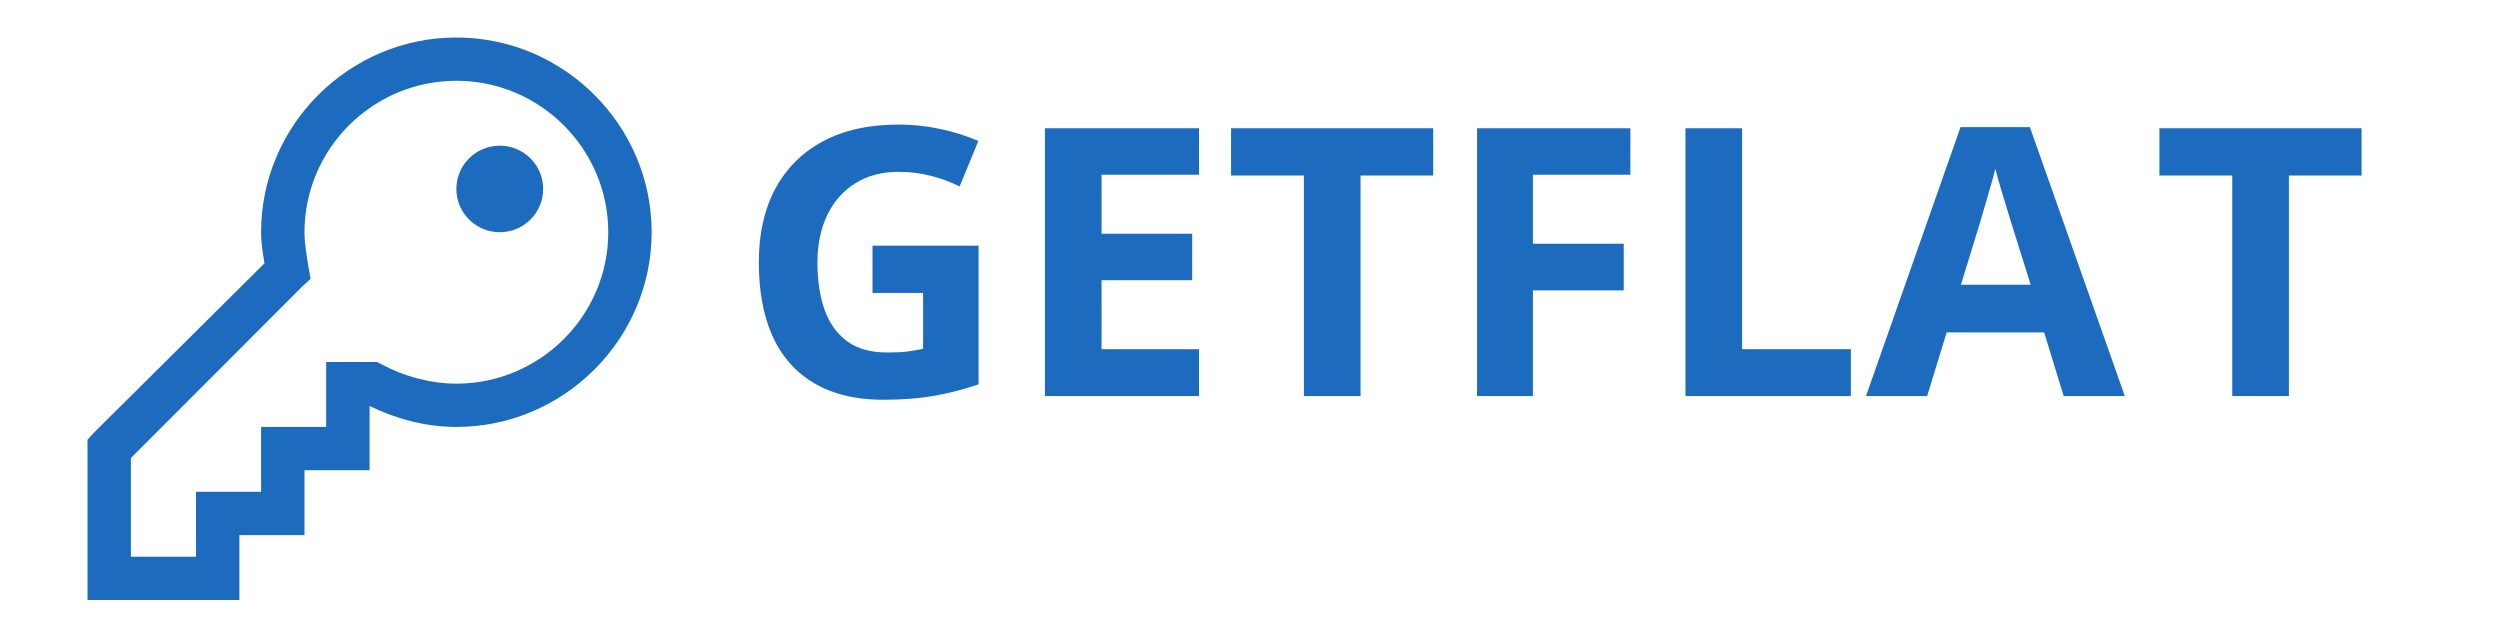
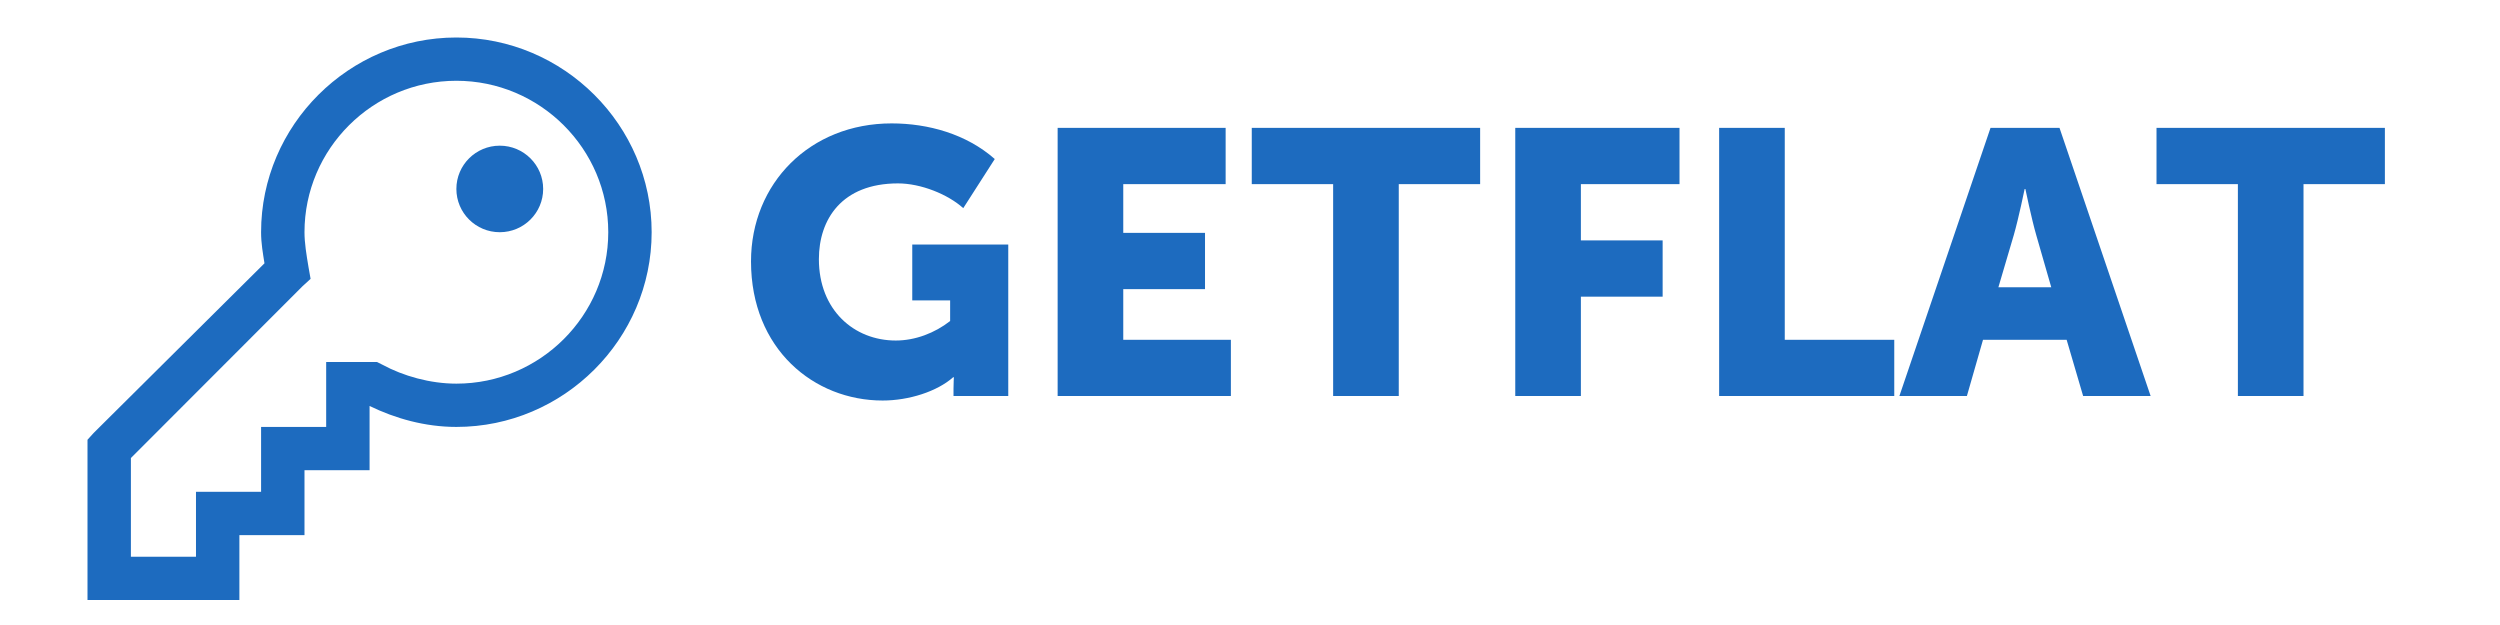
<svg xmlns="http://www.w3.org/2000/svg" width="200px" height="50px" viewBox="0 0 200 50" version="1.1">
  <defs />
  <g id="Mobile-UI" stroke="none" stroke-width="1" fill="none" fill-rule="evenodd">
    <g id="icon" fill="#1D6BBF">
      <g id="Shape-+-LOGO-Copy" transform="translate(7, 3)">
        <path d="M29.51,0 C20.925,0 13.887,7.017 13.887,15.577 C13.887,16.475 14.034,17.27 14.158,18.065 L0.488,31.641 L0,32.181 L0,32.885 L0,43.269 L0,45 L1.736,45 L10.415,45 L12.151,45 L12.151,43.269 L12.151,39.808 L15.623,39.808 L17.359,39.808 L17.359,38.077 L17.359,34.615 L20.83,34.615 L22.566,34.615 L22.566,32.885 L22.566,29.477 C24.616,30.476 27.002,31.154 29.51,31.154 C38.094,31.154 45.132,24.136 45.132,15.577 C45.132,7.017 38.094,0 29.51,0 L29.51,0 Z M29.51,3.462 C36.201,3.462 41.661,8.906 41.661,15.577 C41.661,22.248 36.201,27.692 29.51,27.692 C27.41,27.692 25.247,27.076 23.597,26.178 L23.163,25.962 L22.729,25.962 L20.83,25.962 L19.094,25.962 L19.094,27.692 L19.094,31.154 L15.623,31.154 L13.887,31.154 L13.887,32.885 L13.887,36.346 L10.415,36.346 L8.679,36.346 L8.679,38.077 L8.679,41.538 L3.472,41.538 L3.472,33.642 L17.196,19.904 L17.847,19.309 L17.684,18.389 C17.51,17.351 17.359,16.423 17.359,15.577 C17.359,8.906 22.819,3.462 29.51,3.462 L29.51,3.462 Z M32.981,8.654 C31.064,8.654 29.51,10.204 29.51,12.115 C29.51,14.027 31.064,15.577 32.981,15.577 C34.899,15.577 36.453,14.027 36.453,12.115 C36.453,10.204 34.899,8.654 32.981,8.654 L32.981,8.654 Z" id="Shape" />
-         <text id="LOGO-Copy" font-family="Museo Sans Cyrl" font-size="30" font-weight="bold" letter-spacing="0.2">
-           <tspan x="51.971" y="28.682">GETFLA</tspan>
-           <tspan x="165.161" y="28.682">T</tspan>
-         </text>
+         <path d="M53.081,17.912 C53.081,24.932 58.121,29.042 63.611,29.042 C65.711,29.042 67.961,28.322 69.251,27.182 L69.311,27.182 C69.311,27.182 69.281,27.632 69.281,28.082 L69.281,28.682 L73.661,28.682 L73.661,16.562 L65.981,16.562 L65.981,21.032 L69.011,21.032 L69.011,22.682 C67.781,23.642 66.221,24.242 64.661,24.242 C61.331,24.242 58.511,21.812 58.511,17.732 C58.511,14.552 60.341,11.672 64.841,11.672 C66.671,11.672 68.831,12.542 70.061,13.652 L72.581,9.722 C70.301,7.712 67.241,6.872 64.331,6.872 C57.791,6.872 53.081,11.672 53.081,17.912 L53.081,17.912 Z M77.611,28.682 L91.471,28.682 L91.471,24.182 L82.861,24.182 L82.861,20.132 L89.401,20.132 L89.401,15.632 L82.861,15.632 L82.861,11.732 L91.051,11.732 L91.051,7.232 L77.611,7.232 L77.611,28.682 Z M99.651,28.682 L104.901,28.682 L104.901,11.732 L111.411,11.732 L111.411,7.232 L93.141,7.232 L93.141,11.732 L99.651,11.732 L99.651,28.682 Z M114.221,28.682 L119.471,28.682 L119.471,20.732 L126.011,20.732 L126.011,16.232 L119.471,16.232 L119.471,11.732 L127.361,11.732 L127.361,7.232 L114.221,7.232 L114.221,28.682 Z M130.531,28.682 L144.541,28.682 L144.541,24.182 L135.781,24.182 L135.781,7.232 L130.531,7.232 L130.531,28.682 Z M144.951,28.682 L150.351,28.682 L151.641,24.182 L158.331,24.182 L159.651,28.682 L165.051,28.682 L157.761,7.232 L152.241,7.232 L144.951,28.682 Z M152.871,19.982 L154.101,15.812 C154.491,14.462 154.971,12.122 154.971,12.122 L155.031,12.122 C155.031,12.122 155.511,14.462 155.901,15.812 L157.101,19.982 L152.871,19.982 Z M172.031,28.682 L177.281,28.682 L177.281,11.732 L183.791,11.732 L183.791,7.232 L165.521,7.232 L165.521,11.732 L172.031,11.732 L172.031,28.682 Z" id="LOGO-Copy" />
      </g>
    </g>
  </g>
</svg>
